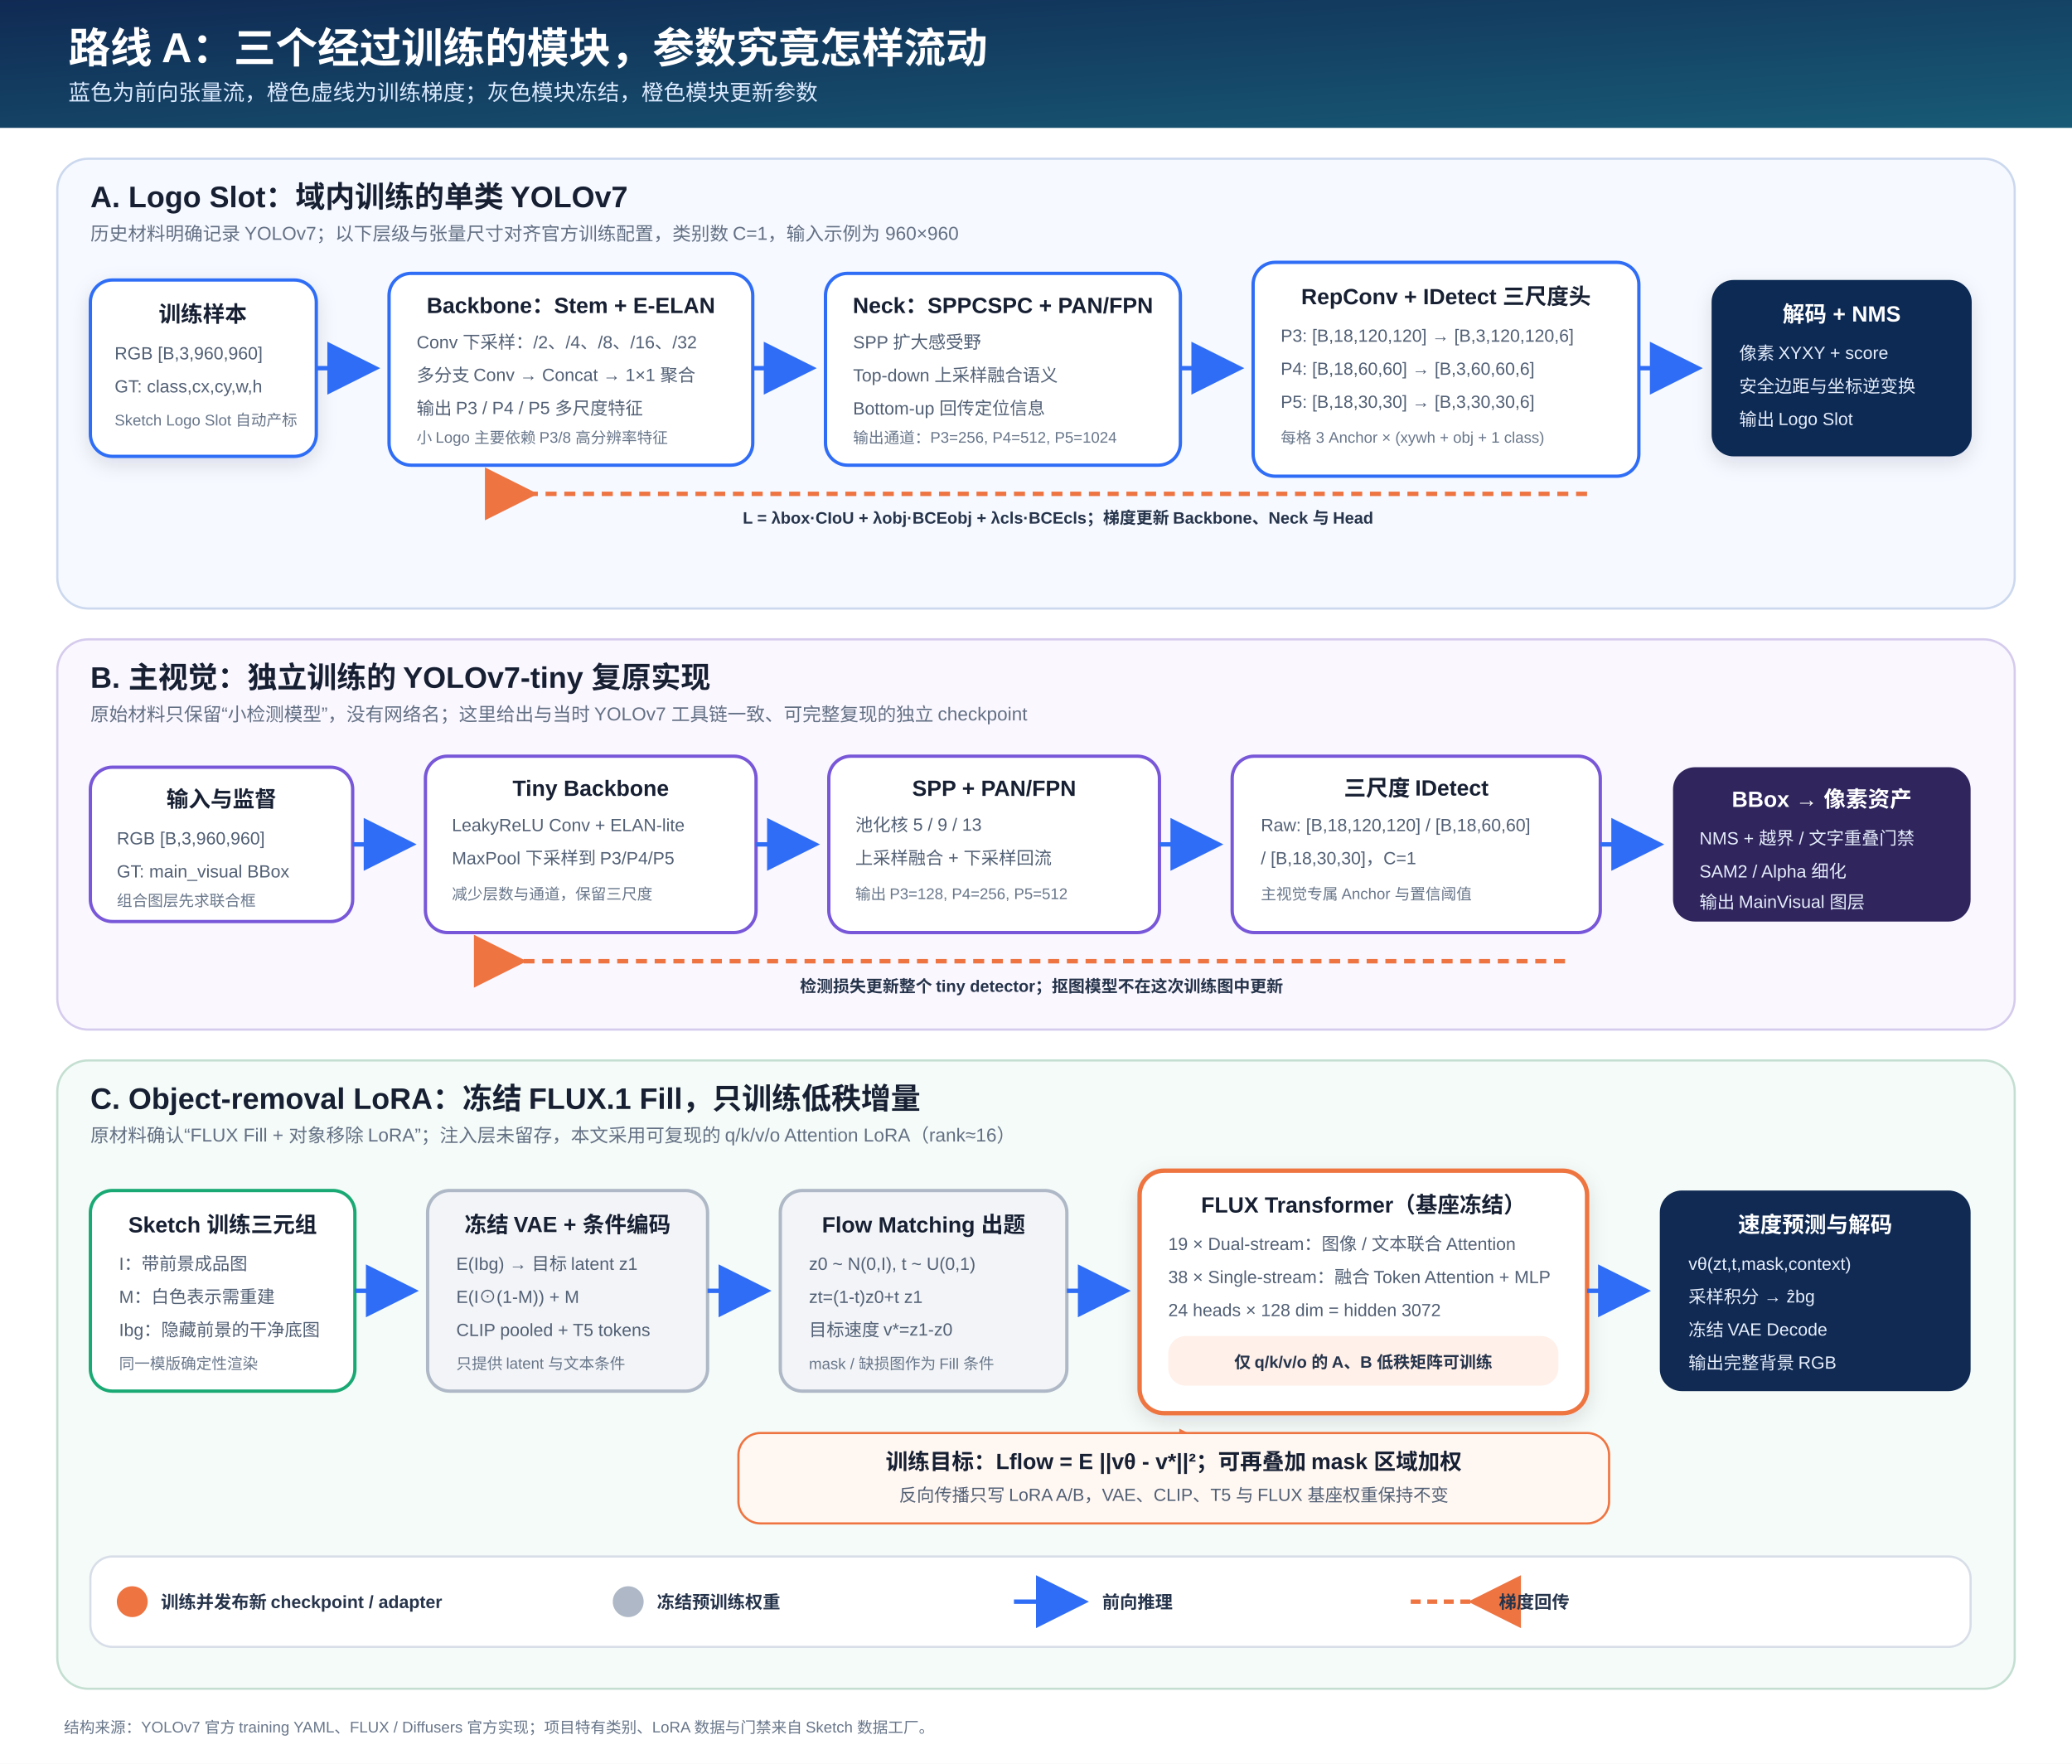
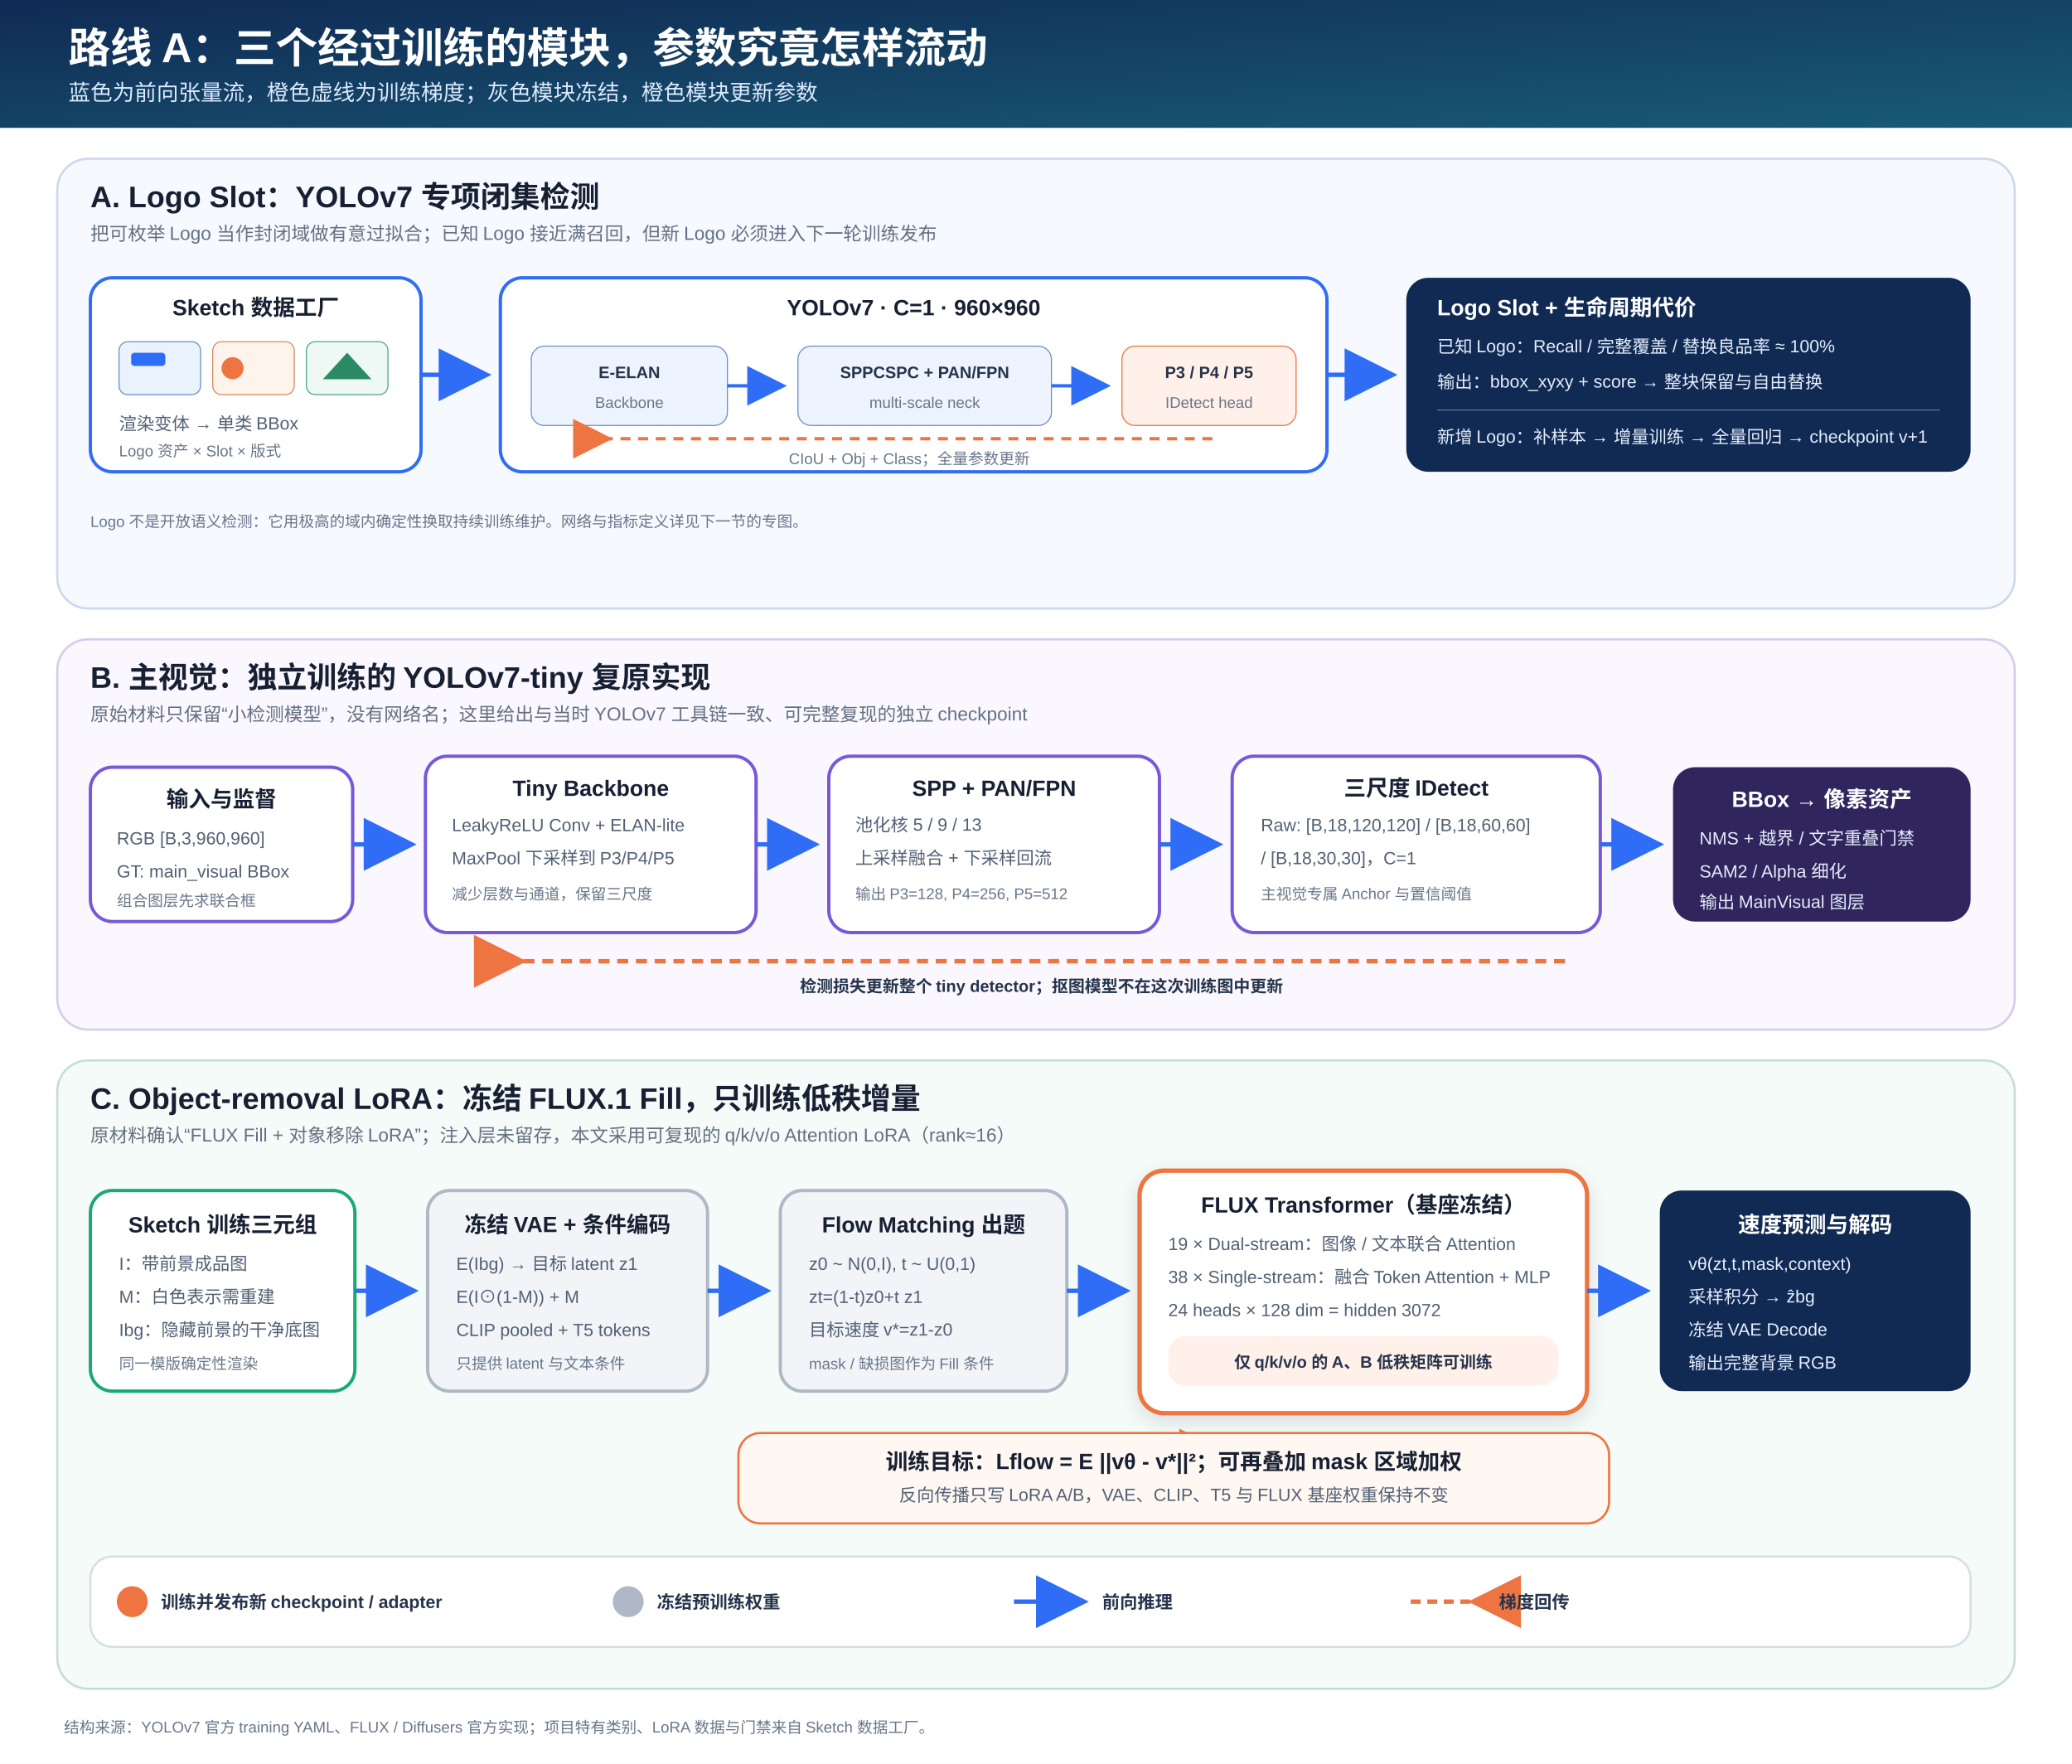
<svg xmlns="http://www.w3.org/2000/svg" width="1880" height="1600" viewBox="0 0 1880 1600">
  <defs>
    <linearGradient id="header" x1="0" y1="0" x2="1" y2="1">
      <stop offset="0" stop-color="#102a54" />
      <stop offset="1" stop-color="#185b76" />
    </linearGradient>
    <filter id="shadow" x="-20%" y="-20%" width="140%" height="140%">
      <feDropShadow dx="0" dy="6" stdDeviation="9" flood-color="#172033" flood-opacity=".12" />
    </filter>
    <marker id="arrow" markerWidth="12" markerHeight="12" refX="10" refY="6" orient="auto">
      <path d="M0,0 L12,6 L0,12 z" fill="#2f6df6" />
    </marker>
    <marker id="gradArrow" markerWidth="12" markerHeight="12" refX="2" refY="6" orient="auto">
      <path d="M12,0 L0,6 L12,12 z" fill="#ee7441" />
    </marker>
    <style>
      .f{font-family:Arial,"PingFang SC","Noto Sans CJK SC",sans-serif}.title{font-size:38px;font-weight:800;fill:#fff}.sub{font-size:20px;fill:#dbeaff}.panelTitle{font-size:27px;font-weight:800;fill:#172033}.panelSub{font-size:17px;fill:#637084}.nodeTitle{font-size:20px;font-weight:800;fill:#172033}.body{font-size:16px;fill:#526075}.small{font-size:14px;fill:#68768a}.whiteTitle{font-size:20px;font-weight:800;fill:#fff}.whiteBody{font-size:16px;fill:#e5edfb}.chip{font-size:15px;font-weight:700;fill:#26344b}.legend{font-size:16px;font-weight:700;fill:#26344b}
    </style>
  </defs>
  <rect width="1880" height="1600" fill="#fff" />
  <rect width="1880" height="116" fill="url(#header)" />
  <text class="f title" x="62" y="57">路线 A：三个经过训练的模块，参数究竟怎样流动</text>
  <text class="f sub" x="62" y="91">蓝色为前向张量流，橙色虚线为训练梯度；灰色模块冻结，橙色模块更新参数</text>
  <rect x="52" y="144" width="1776" height="408" rx="28" fill="#f6f9ff" stroke="#cbd8ee" stroke-width="2" />
-   <text class="f panelTitle" x="82" y="188">A. Logo Slot：域内训练的单类 YOLOv7</text>
-   <text class="f panelSub" x="82" y="218">历史材料明确记录 YOLOv7；以下层级与张量尺寸对齐官方训练配置，类别数 C=1，输入示例为 960×960</text>
-   <rect x="82" y="254" width="205" height="160" rx="20" fill="#fff" stroke="#2f6df6" stroke-width="3" filter="url(#shadow)" />
-   <text class="f nodeTitle" x="184" y="292" text-anchor="middle">训练样本</text>
-   <text class="f body" x="104" y="326">RGB [B,3,960,960]</text>
-   <text class="f body" x="104" y="356">GT: class,cx,cy,w,h</text>
-   <text class="f small" x="104" y="386">Sketch Logo Slot 自动产标</text>
-   <line x1="287" y1="334" x2="337" y2="334" stroke="#2f6df6" stroke-width="4" marker-end="url(#arrow)" />
-   <rect x="353" y="248" width="330" height="174" rx="20" fill="#fff" stroke="#2f6df6" stroke-width="3" />
-   <text class="f nodeTitle" x="518" y="284" text-anchor="middle">Backbone：Stem + E-ELAN</text>
-   <text class="f body" x="378" y="316">Conv 下采样：/2、/4、/8、/16、/32</text>
-   <text class="f body" x="378" y="346">多分支 Conv → Concat → 1×1 聚合</text>
-   <text class="f body" x="378" y="376">输出 P3 / P4 / P5 多尺度特征</text>
-   <text class="f small" x="378" y="402">小 Logo 主要依赖 P3/8 高分辨率特征</text>
-   <line x1="683" y1="334" x2="733" y2="334" stroke="#2f6df6" stroke-width="4" marker-end="url(#arrow)" />
-   <rect x="749" y="248" width="322" height="174" rx="20" fill="#fff" stroke="#2f6df6" stroke-width="3" />
-   <text class="f nodeTitle" x="910" y="284" text-anchor="middle">Neck：SPPCSPC + PAN/FPN</text>
-   <text class="f body" x="774" y="316">SPP 扩大感受野</text>
-   <text class="f body" x="774" y="346">Top-down 上采样融合语义</text>
-   <text class="f body" x="774" y="376">Bottom-up 回传定位信息</text>
-   <text class="f small" x="774" y="402">输出通道：P3=256, P4=512, P5=1024</text>
-   <line x1="1071" y1="334" x2="1121" y2="334" stroke="#2f6df6" stroke-width="4" marker-end="url(#arrow)" />
-   <rect x="1137" y="238" width="350" height="194" rx="20" fill="#fff" stroke="#2f6df6" stroke-width="3" />
-   <text class="f nodeTitle" x="1312" y="276" text-anchor="middle">RepConv + IDetect 三尺度头</text>
-   <text class="f body" x="1162" y="310">P3: [B,18,120,120] → [B,3,120,120,6]</text>
-   <text class="f body" x="1162" y="340">P4: [B,18,60,60] → [B,3,60,60,6]</text>
-   <text class="f body" x="1162" y="370">P5: [B,18,30,30] → [B,3,30,30,6]</text>
-   <text class="f small" x="1162" y="402">每格 3 Anchor × (xywh + obj + 1 class)</text>
-   <line x1="1487" y1="334" x2="1537" y2="334" stroke="#2f6df6" stroke-width="4" marker-end="url(#arrow)" />
-   <rect x="1553" y="254" width="236" height="160" rx="20" fill="#102a54" filter="url(#shadow)" />
-   <text class="f whiteTitle" x="1671" y="292" text-anchor="middle">解码 + NMS</text>
-   <text class="f whiteBody" x="1578" y="326">像素 XYXY + score</text>
-   <text class="f whiteBody" x="1578" y="356">安全边距与坐标逆变换</text>
-   <text class="f whiteBody" x="1578" y="386">输出 Logo Slot</text>
-   <path d="M1440 448 H480" fill="none" stroke="#ee7441" stroke-width="4" stroke-dasharray="10 7" marker-end="url(#gradArrow)" />
-   <text class="f chip" x="960" y="475" text-anchor="middle">L = λbox·CIoU + λobj·BCEobj + λcls·BCEcls；梯度更新 Backbone、Neck 与 Head</text>
+   <text class="f panelTitle" x="82" y="188">A. Logo Slot：YOLOv7 专项闭集检测</text>
+   <text class="f panelSub" x="82" y="218">把可枚举 Logo 当作封闭域做有意过拟合；已知 Logo 接近满召回，但新 Logo 必须进入下一轮训练发布</text>
+   <rect x="82" y="252" width="300" height="176" rx="20" fill="#fff" stroke="#2f6df6" stroke-width="3" />
+   <text class="f nodeTitle" x="232" y="286" text-anchor="middle">Sketch 数据工厂</text>
+   <rect x="108" y="310" width="74" height="48" rx="8" fill="#eaf2fd" stroke="#6c91c8" />
+   <rect x="119" y="320" width="31" height="12" rx="3" fill="#2f6df6" />
+   <rect x="193" y="310" width="74" height="48" rx="8" fill="#fff4ec" stroke="#d98a61" />
+   <circle cx="211" cy="334" r="10" fill="#ee7441" />
+   <rect x="278" y="310" width="74" height="48" rx="8" fill="#eef8f4" stroke="#52a984" />
+   <path d="M293 344 L315 320 L337 344 Z" fill="#2b8a64" />
+   <text class="f body" x="108" y="390">渲染变体 → 单类 BBox</text>
+   <text class="f small" x="108" y="414">Logo 资产 × Slot × 版式</text>
+   <line x1="382" y1="340" x2="438" y2="340" stroke="#2f6df6" stroke-width="4" marker-end="url(#arrow)" />
+   <rect x="454" y="252" width="750" height="176" rx="20" fill="#fff" stroke="#2f6df6" stroke-width="3" />
+   <text class="f nodeTitle" x="829" y="286" text-anchor="middle">YOLOv7 · C=1 · 960×960</text>
+   <rect x="482" y="314" width="178" height="72" rx="12" fill="#edf3ff" stroke="#6c91c8" />
+   <text class="f chip" x="571" y="343" text-anchor="middle">E-ELAN</text>
+   <text class="f small" x="571" y="370" text-anchor="middle">Backbone</text>
+   <line x1="660" y1="350" x2="708" y2="350" stroke="#2f6df6" stroke-width="3" marker-end="url(#arrow)" />
+   <rect x="724" y="314" width="230" height="72" rx="12" fill="#edf3ff" stroke="#6c91c8" />
+   <text class="f chip" x="839" y="343" text-anchor="middle">SPPCSPC + PAN/FPN</text>
+   <text class="f small" x="839" y="370" text-anchor="middle">multi-scale neck</text>
+   <line x1="954" y1="350" x2="1002" y2="350" stroke="#2f6df6" stroke-width="3" marker-end="url(#arrow)" />
+   <rect x="1018" y="314" width="158" height="72" rx="12" fill="#fff0e9" stroke="#ee7441" />
+   <text class="f chip" x="1097" y="343" text-anchor="middle">P3 / P4 / P5</text>
+   <text class="f small" x="1097" y="370" text-anchor="middle">IDetect head</text>
+   <path d="M1100 398 H550" fill="none" stroke="#ee7441" stroke-width="3" stroke-dasharray="9 7" marker-end="url(#gradArrow)" />
+   <text class="f small" x="825" y="421" text-anchor="middle">CIoU + Obj + Class；全量参数更新</text>
+   <line x1="1204" y1="340" x2="1260" y2="340" stroke="#2f6df6" stroke-width="4" marker-end="url(#arrow)" />
+   <rect x="1276" y="252" width="512" height="176" rx="20" fill="#102a54" />
+   <text class="f whiteTitle" x="1304" y="286">Logo Slot + 生命周期代价</text>
+   <text class="f whiteBody" x="1304" y="320">已知 Logo：Recall / 完整覆盖 / 替换良品率 ≈ 100%</text>
+   <text class="f whiteBody" x="1304" y="352">输出：bbox_xyxy + score → 整块保留与自由替换</text>
+   <line x1="1304" y1="372" x2="1760" y2="372" stroke="#55749e" />
+   <text class="f whiteBody" x="1304" y="402">新增 Logo：补样本 → 增量训练 → 全量回归 → checkpoint v+1</text>
+   <text class="f small" x="82" y="478">Logo 不是开放语义检测：它用极高的域内确定性换取持续训练维护。网络与指标定义详见下一节的专图。</text>
  <rect x="52" y="580" width="1776" height="354" rx="28" fill="#faf7ff" stroke="#d5cbed" stroke-width="2" />
  <text class="f panelTitle" x="82" y="624">B. 主视觉：独立训练的 YOLOv7-tiny 复原实现</text>
  <text class="f panelSub" x="82" y="654">原始材料只保留“小检测模型”，没有网络名；这里给出与当时 YOLOv7 工具链一致、可完整复现的独立 checkpoint</text>
  <rect x="82" y="696" width="238" height="140" rx="20" fill="#fff" stroke="#7857d8" stroke-width="3" />
  <text class="f nodeTitle" x="201" y="732" text-anchor="middle">输入与监督</text>
  <text class="f body" x="106" y="766">RGB [B,3,960,960]</text>
  <text class="f body" x="106" y="796">GT: main_visual BBox</text>
  <text class="f small" x="106" y="822">组合图层先求联合框</text>
  <line x1="320" y1="766" x2="370" y2="766" stroke="#2f6df6" stroke-width="4" marker-end="url(#arrow)" />
  <rect x="386" y="686" width="300" height="160" rx="20" fill="#fff" stroke="#7857d8" stroke-width="3" />
  <text class="f nodeTitle" x="536" y="722" text-anchor="middle">Tiny Backbone</text>
  <text class="f body" x="410" y="754">LeakyReLU Conv + ELAN-lite</text>
  <text class="f body" x="410" y="784">MaxPool 下采样到 P3/P4/P5</text>
  <text class="f small" x="410" y="816">减少层数与通道，保留三尺度</text>
  <line x1="686" y1="766" x2="736" y2="766" stroke="#2f6df6" stroke-width="4" marker-end="url(#arrow)" />
  <rect x="752" y="686" width="300" height="160" rx="20" fill="#fff" stroke="#7857d8" stroke-width="3" />
  <text class="f nodeTitle" x="902" y="722" text-anchor="middle">SPP + PAN/FPN</text>
  <text class="f body" x="776" y="754">池化核 5 / 9 / 13</text>
  <text class="f body" x="776" y="784">上采样融合 + 下采样回流</text>
  <text class="f small" x="776" y="816">输出 P3=128, P4=256, P5=512</text>
  <line x1="1052" y1="766" x2="1102" y2="766" stroke="#2f6df6" stroke-width="4" marker-end="url(#arrow)" />
  <rect x="1118" y="686" width="334" height="160" rx="20" fill="#fff" stroke="#7857d8" stroke-width="3" />
  <text class="f nodeTitle" x="1285" y="722" text-anchor="middle">三尺度 IDetect</text>
  <text class="f body" x="1144" y="754">Raw: [B,18,120,120] / [B,18,60,60]</text>
  <text class="f body" x="1144" y="784">/ [B,18,30,30]，C=1</text>
  <text class="f small" x="1144" y="816">主视觉专属 Anchor 与置信阈值</text>
  <line x1="1452" y1="766" x2="1502" y2="766" stroke="#2f6df6" stroke-width="4" marker-end="url(#arrow)" />
  <rect x="1518" y="696" width="270" height="140" rx="20" fill="#30255d" />
  <text class="f whiteTitle" x="1653" y="732" text-anchor="middle">BBox → 像素资产</text>
  <text class="f whiteBody" x="1542" y="766">NMS + 越界 / 文字重叠门禁</text>
  <text class="f whiteBody" x="1542" y="796">SAM2 / Alpha 细化</text>
  <text class="f whiteBody" x="1542" y="824">输出 MainVisual 图层</text>
  <path d="M1420 872 H470" fill="none" stroke="#ee7441" stroke-width="4" stroke-dasharray="10 7" marker-end="url(#gradArrow)" />
  <text class="f chip" x="945" y="900" text-anchor="middle">检测损失更新整个 tiny detector；抠图模型不在这次训练图中更新</text>
  <rect x="52" y="962" width="1776" height="570" rx="28" fill="#f5fbf8" stroke="#c4dfd2" stroke-width="2" />
  <text class="f panelTitle" x="82" y="1006">C. Object-removal LoRA：冻结 FLUX.1 Fill，只训练低秩增量</text>
  <text class="f panelSub" x="82" y="1036">原材料确认“FLUX Fill + 对象移除 LoRA”；注入层未留存，本文采用可复现的 q/k/v/o Attention LoRA（rank≈16）</text>
  <rect x="82" y="1080" width="240" height="182" rx="20" fill="#fff" stroke="#19a974" stroke-width="3" />
  <text class="f nodeTitle" x="202" y="1118" text-anchor="middle">Sketch 训练三元组</text>
  <text class="f body" x="108" y="1152">I：带前景成品图</text>
  <text class="f body" x="108" y="1182">M：白色表示需重建</text>
  <text class="f body" x="108" y="1212">Ibg：隐藏前景的干净底图</text>
  <text class="f small" x="108" y="1242">同一模版确定性渲染</text>
  <line x1="322" y1="1171" x2="372" y2="1171" stroke="#2f6df6" stroke-width="4" marker-end="url(#arrow)" />
  <rect x="388" y="1080" width="254" height="182" rx="20" fill="#f2f4f7" stroke="#aeb8c6" stroke-width="3" />
  <text class="f nodeTitle" x="515" y="1118" text-anchor="middle">冻结 VAE + 条件编码</text>
  <text class="f body" x="414" y="1152">E(Ibg) → 目标 latent z1</text>
  <text class="f body" x="414" y="1182">E(I⊙(1-M)) + M</text>
  <text class="f body" x="414" y="1212">CLIP pooled + T5 tokens</text>
  <text class="f small" x="414" y="1242">只提供 latent 与文本条件</text>
  <line x1="642" y1="1171" x2="692" y2="1171" stroke="#2f6df6" stroke-width="4" marker-end="url(#arrow)" />
  <rect x="708" y="1080" width="260" height="182" rx="20" fill="#f2f4f7" stroke="#aeb8c6" stroke-width="3" />
  <text class="f nodeTitle" x="838" y="1118" text-anchor="middle">Flow Matching 出题</text>
  <text class="f body" x="734" y="1152">z0 ~ N(0,I), t ~ U(0,1)</text>
  <text class="f body" x="734" y="1182">zt=(1-t)z0+t z1</text>
  <text class="f body" x="734" y="1212">目标速度 v*=z1-z0</text>
  <text class="f small" x="734" y="1242">mask / 缺损图作为 Fill 条件</text>
  <line x1="968" y1="1171" x2="1018" y2="1171" stroke="#2f6df6" stroke-width="4" marker-end="url(#arrow)" />
  <rect x="1034" y="1062" width="406" height="220" rx="22" fill="#fff" stroke="#ee7441" stroke-width="4" filter="url(#shadow)" />
  <text class="f nodeTitle" x="1237" y="1100" text-anchor="middle">FLUX Transformer（基座冻结）</text>
  <text class="f body" x="1060" y="1134">19 × Dual-stream：图像 / 文本联合 Attention</text>
  <text class="f body" x="1060" y="1164">38 × Single-stream：融合 Token Attention + MLP</text>
  <text class="f body" x="1060" y="1194">24 heads × 128 dim = hidden 3072</text>
  <rect x="1060" y="1212" width="354" height="45" rx="16" fill="#fff0e9" />
  <text class="f chip" x="1237" y="1241" text-anchor="middle">仅 q/k/v/o 的 A、B 低秩矩阵可训练</text>
  <line x1="1440" y1="1171" x2="1490" y2="1171" stroke="#2f6df6" stroke-width="4" marker-end="url(#arrow)" />
  <rect x="1506" y="1080" width="282" height="182" rx="20" fill="#102a54" />
  <text class="f whiteTitle" x="1647" y="1118" text-anchor="middle">速度预测与解码</text>
  <text class="f whiteBody" x="1532" y="1152">vθ(zt,t,mask,context)</text>
  <text class="f whiteBody" x="1532" y="1182">采样积分 → ẑbg</text>
  <text class="f whiteBody" x="1532" y="1212">冻结 VAE Decode</text>
  <text class="f whiteBody" x="1532" y="1242">输出完整背景 RGB</text>
  <path d="M1460 1320 H1110" fill="none" stroke="#ee7441" stroke-width="4" stroke-dasharray="10 7" marker-end="url(#gradArrow)" />
  <rect x="670" y="1300" width="790" height="82" rx="20" fill="#fff7f2" stroke="#ee7441" stroke-width="2" />
  <text class="f nodeTitle" x="1065" y="1333" text-anchor="middle">训练目标：Lflow = E ||vθ - v*||²；可再叠加 mask 区域加权</text>
  <text class="f body" x="1065" y="1362" text-anchor="middle">反向传播只写 LoRA A/B，VAE、CLIP、T5 与 FLUX 基座权重保持不变</text>
  <rect x="82" y="1412" width="1706" height="82" rx="20" fill="#fff" stroke="#d8dee8" stroke-width="2" />
  <circle cx="120" cy="1453" r="14" fill="#ee7441" />
  <text class="f legend" x="146" y="1459">训练并发布新 checkpoint / adapter</text>
  <circle cx="570" cy="1453" r="14" fill="#aeb8c6" />
  <text class="f legend" x="596" y="1459">冻结预训练权重</text>
  <line x1="920" y1="1453" x2="980" y2="1453" stroke="#2f6df6" stroke-width="4" marker-end="url(#arrow)" />
  <text class="f legend" x="1000" y="1459">前向推理</text>
  <line x1="1280" y1="1453" x2="1340" y2="1453" stroke="#ee7441" stroke-width="4" stroke-dasharray="9 6" marker-end="url(#gradArrow)" />
  <text class="f legend" x="1360" y="1459">梯度回传</text>
  <text class="f small" x="58" y="1572">结构来源：YOLOv7 官方 training YAML、FLUX / Diffusers 官方实现；项目特有类别、LoRA 数据与门禁来自 Sketch 数据工厂。</text>
</svg>
